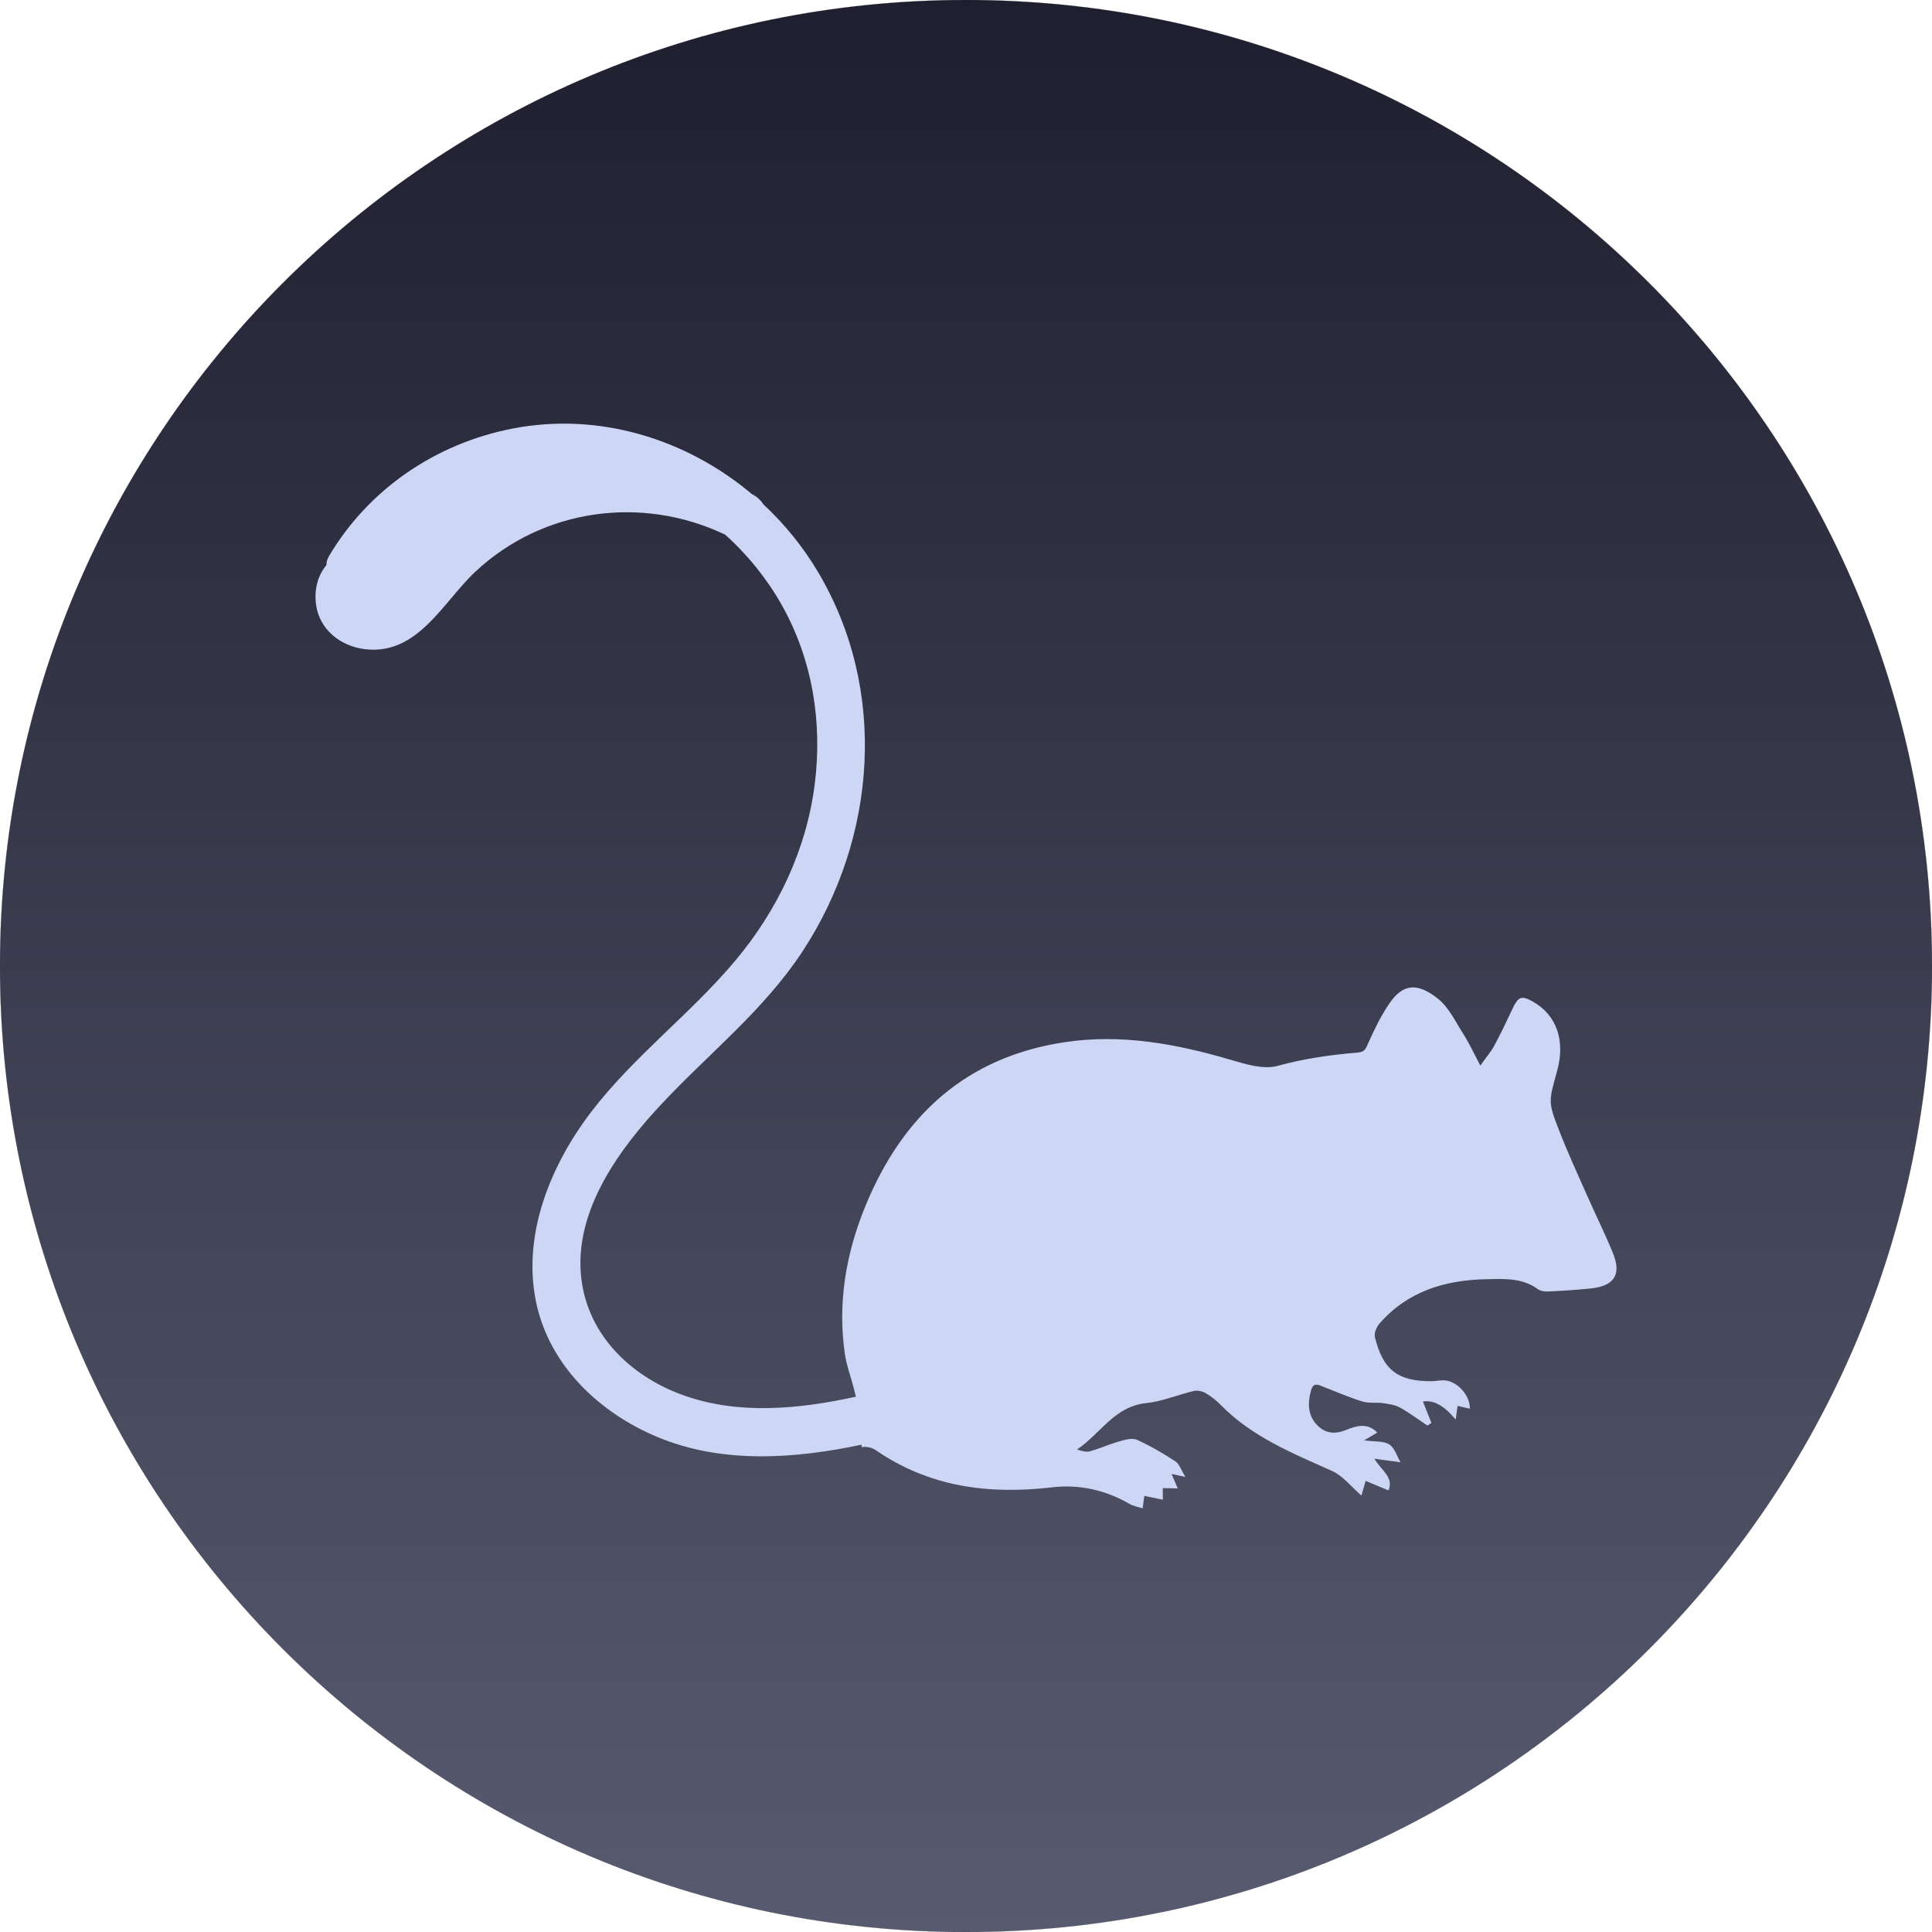
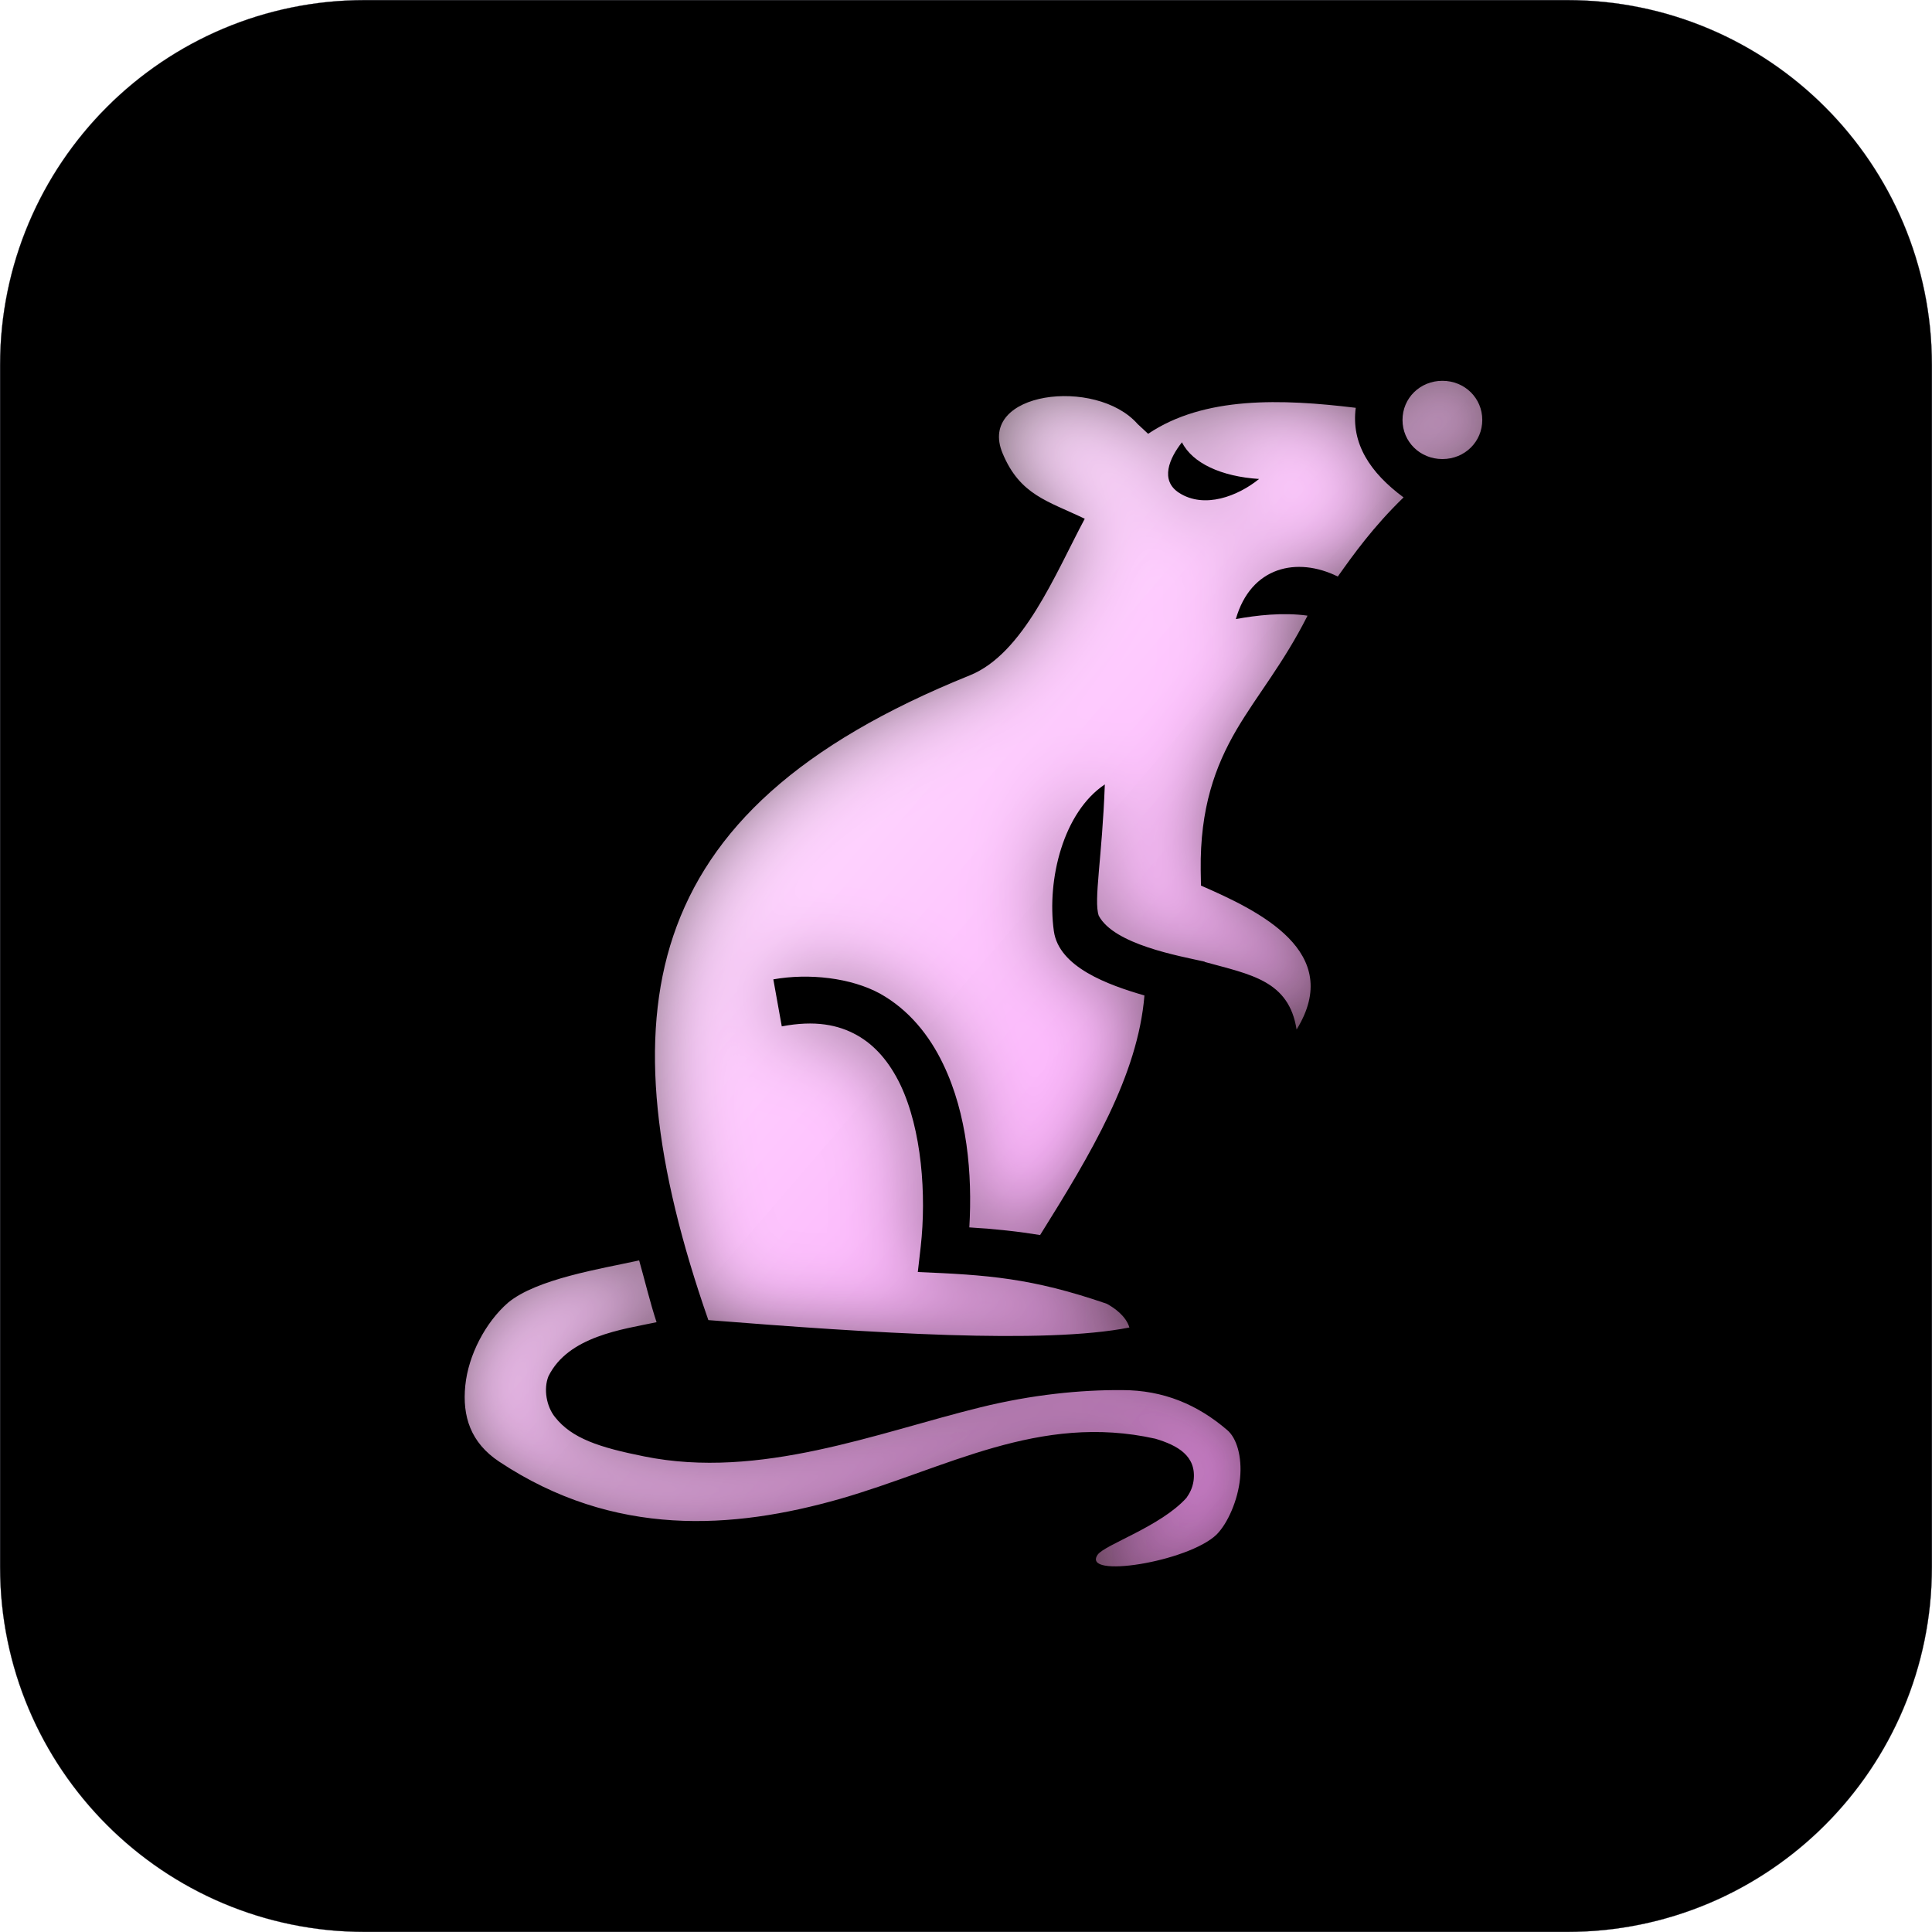
- <svg xmlns="http://www.w3.org/2000/svg" xmlns:xlink="http://www.w3.org/1999/xlink" fill="#000000" version="1.1" id="Capa_1" width="800px" height="800px" viewBox="0 0 544.345 544.345" xml:space="preserve">
-   <defs id="defs11">
-     <linearGradient id="linearGradient949-6">
-       <stop style="stop-color:#585b70;stop-opacity:1" offset="0" id="stop953" />
-       <stop style="stop-color:#1e1e2e;stop-opacity:1" offset="1" id="stop955" />
+ <svg xmlns="http://www.w3.org/2000/svg" style="height: 512px; width: 512px;" viewBox="0 0 512 512" version="1.1" id="svg26">
+   <defs id="defs18">
+     <filter id="shadow-1" height="1.16" width="1.187" x="-0.093" y="-0.08">
+       <feFlood flood-color="rgba(66, 48, 37, 1)" result="flood" id="feFlood2" />
+       <feComposite in="flood" in2="SourceGraphic" operator="out" result="composite" id="feComposite4" />
+       <feGaussianBlur in="composite" stdDeviation="15" result="blur" id="feGaussianBlur6" />
+       <feOffset dx="0" dy="0" result="offset" id="feOffset8" />
+       <feComposite in2="SourceGraphic" in="offset" operator="atop" id="feComposite10" />
+     </filter>
+     <linearGradient x1="0" x2="1" y1="0" y2="1" id="delapouite-rat-gradient-1">
+       <stop offset="0%" stop-color="#ffffff" stop-opacity="1" id="stop13" />
+       <stop offset="100%" stop-color="#fc88fc" stop-opacity="1" id="stop15" />
    </linearGradient>
-     <linearGradient xlink:href="#linearGradient949-6" id="linearGradient951" x1="276.092" y1="544.775" x2="276.092" y2="-3.937" gradientUnits="userSpaceOnUse" />
  </defs>
-   <g id="layer2">
-     <rect style="fill:url(#linearGradient951);fill-opacity:1;stroke:#1e1e2e;stroke-width:0.034" id="rect861" width="544.345" height="544.345" x="1.4648437e-05" y="1.4648437e-05" ry="272.172" />
-   </g>
-   <g id="layer1">
-     <g id="g6" style="fill:#cdd6f4;fill-opacity:1" transform="matrix(0.67339,0,0,0.67339,88.89471,88.8942)">
-       <g id="g4" style="fill:#cdd6f4;fill-opacity:1">
-         <path d="m 532.025,368.16 c -3.99,-9.033 -8.147,-18.013 -11.709,-27.218 -4.61,-11.913 -4.386,-11.999 -0.849,-24.725 3.554,-12.771 -0.086,-23.378 -9.964,-29.054 -4.888,-2.807 -6.242,-2.28 -8.71,2.995 -2.424,5.173 -4.896,10.33 -7.598,15.365 -1.313,2.448 -3.187,4.594 -5.813,8.307 -2.75,-5.157 -4.655,-9.318 -7.087,-13.142 -3.293,-5.178 -6.096,-11.224 -10.71,-14.876 -8.278,-6.544 -14.387,-6.52 -20.2,1.926 -3.562,5.174 -6.341,10.947 -8.911,16.699 -0.979,2.195 -1.411,3.681 -4.19,3.922 -11.371,0.971 -22.562,2.505 -33.713,5.593 -5.871,1.628 -13.268,-0.648 -19.58,-2.509 -22.681,-6.679 -45.61,-10.938 -69.241,-7.438 -41.62,6.164 -68.323,30.938 -83.807,68.943 -8.07,19.812 -11.566,40.417 -8.417,61.792 0.657,4.451 2.285,8.76 3.439,13.142 0.404,1.53 0.784,3.064 1.139,4.504 -23.986,5.215 -49.335,7.736 -72.648,-0.775 -22.55,-8.233 -40.588,-26.312 -42.461,-50.983 -2.056,-27.05 16.349,-52.102 33.791,-70.719 19.85,-21.188 42.897,-39.327 58.973,-63.831 31.167,-47.52 35.814,-109.483 6.45,-158.839 -6.259,-10.522 -13.986,-20 -22.803,-28.217 -1.082,-1.717 -2.668,-3.174 -4.598,-4.19 -0.086,-0.045 -0.171,-0.086 -0.253,-0.126 C 155.089,51.572 118.418,40.226 82.146,47.362 50.155,53.654 22.117,72.736 5.54,100.847 c -0.665,1.126 -0.963,2.354 -0.983,3.598 -3.66,4.407 -5.157,10.237 -4.337,16.483 1.379,10.486 10.265,17.422 20.322,18.666 22.2,2.75 32.722,-19.633 46.304,-32.362 28.38,-26.594 69.87,-32.085 104.534,-15.545 9.453,8.454 17.532,18.503 23.664,29.38 12.868,22.819 17.087,48.977 13.859,74.839 -3.431,27.516 -15.594,53.012 -33.341,74.125 -18.728,22.281 -42.404,39.915 -60.14,63.094 -17.042,22.269 -29.062,51.477 -23.101,79.809 5.541,26.336 26.267,45.998 50.408,56.178 27.1,11.428 57.349,9.339 85.717,3.345 l 0.106,1.021 c 1.799,-0.326 4.223,0.151 5.716,1.179 22.456,15.513 47.384,18.744 73.815,15.651 11.48,-1.343 22.436,1.081 32.542,6.956 1.506,0.873 3.357,1.15 5.446,1.836 l 0.71,-5.218 c 2.57,0.53 4.811,0.987 7.748,1.591 -0.004,-1.615 -0.012,-3.104 -0.016,-4.851 1.905,0.036 3.859,0.077 6.25,0.126 -0.849,-1.991 -1.6,-3.754 -2.566,-6.03 1.648,0.347 2.95,0.624 5.777,1.22 -1.804,-2.909 -2.529,-5.422 -4.19,-6.507 -5.145,-3.358 -10.497,-6.496 -16.087,-9.018 -1.938,-0.873 -4.892,-0.045 -7.214,0.612 -4.194,1.184 -8.213,2.995 -12.407,4.187 -1.604,0.457 -3.484,-0.069 -5.431,-0.764 9.719,-6.471 15.582,-17.992 28.862,-19.376 6.765,-0.701 13.297,-3.517 20,-5.083 1.518,-0.355 3.554,0.094 4.933,0.897 2.302,1.338 4.476,3.056 6.341,4.965 13.072,13.366 29.938,20.14 46.536,27.594 4.606,2.068 8.078,6.658 12.306,10.294 0.412,-1.444 0.975,-3.424 1.75,-6.145 3.239,1.354 6.386,2.664 9.56,3.99 2.342,-5.427 -2.893,-8.332 -5.933,-13.261 l 10.987,1.498 c -1.514,-2.559 -2.464,-6.03 -4.716,-7.467 -2.366,-1.514 -5.978,-1.081 -10.551,-1.701 2.696,-1.587 3.994,-2.351 5.532,-3.256 -4.19,-4.374 -9.021,-2.733 -13.154,-1.069 -4.957,2 -8.964,1.285 -12.293,-2.358 -3.753,-4.112 -3.668,-9.229 -2.244,-14.3 1.028,-3.664 3.383,-2.13 5.598,-1.257 5.296,2.085 10.547,4.337 15.978,5.998 2.636,0.808 5.655,0.261 8.458,0.66 2.439,0.348 5.063,0.706 7.156,1.865 3.998,2.211 7.679,4.994 11.489,7.54 0.555,-0.38 1.114,-0.76 1.669,-1.135 -1.191,-3.011 -2.387,-6.021 -3.55,-8.947 4.443,-0.653 8.621,1.485 13.709,7.548 l 0.779,-5.72 c 1.783,0.412 3.439,0.795 5.145,1.191 0.155,-5.749 -5.602,-11.869 -11.04,-11.886 -1.673,-0.004 -3.35,0.372 -5.022,0.376 -14.076,0.036 -20.307,-4.685 -23.664,-18.446 -0.408,-1.664 0.665,-4.259 1.905,-5.675 11.815,-13.493 27.312,-18.205 44.7,-18.561 7.568,-0.154 15.011,-0.628 21.604,4.187 1.105,0.808 2.897,1.016 4.346,0.946 5.871,-0.285 11.75,-0.641 17.597,-1.248 10.09,-1.053 13.146,-5.806 9.363,-15.007 -3.313,-8.088 -7.218,-15.934 -10.756,-23.939 z" id="path2" style="fill:#cdd6f4;fill-opacity:1" />
-       </g>
-     </g>
+   <rect style="fill:#000000;stroke:#1e1e2e;stroke-width:0.05" id="rect1015" width="511.95" height="511.95" x="0.025" y="0.025" ry="96.719" rx="96.719" />
+   <g class="" style="" transform="translate(2,2)" id="g24">
+     <path d="M433.5 31.6c-8.5 0-15.1 6.58-15.1 14.81s6.6 14.81 15.1 14.81 15.1-6.58 15.1-14.81S442 31.6 433.5 31.6zM267 59.05c6.6 15.84 17.1 18.03 31.1 24.77-11.2 20.98-23.2 51.08-43.5 59.28-64.7 26.1-98.7 58.3-112.3 98.7-13.1 39-7 87.2 13.3 145.4 61.8 4.9 127.3 9.2 159.4 2.8-1.3-4.4-5.8-7.5-8.6-9-28.5-9.8-45.2-10.9-71.5-12l1.1-9.6c2.2-19.6.4-44.3-7.7-61.3-4.1-8.5-9.5-14.9-16.5-18.8-7-3.9-15.8-5.7-28.4-3.3l-3.2-17.8c13.5-2.4 29.4-.6 40.4 5.4 10.9 6.1 18.7 15.8 23.9 26.7 9.1 18.9 11.1 41.6 9.9 61.8 10 .6 18.9 1.6 26.8 2.9 19.2-30.7 37-60.4 39.5-90.7-13.8-4-32.4-10.7-34.3-24.4-2.7-19.6 3.6-45 19.3-55.5-1 27.8-4.3 43.9-2.3 49.7 5.8 10.9 30.3 15.2 40.1 17.4v.1c17.4 4.8 31.9 7 34.8 25.6 18.2-29.5-14.4-45-36.2-54.5l-.1-5.8c-.3-23.5 5.5-39.4 13.5-53.1 8-13.6 17.7-25 26.9-43.2v-.1c-9.4-1.3-19.4-.1-27.1 1.3 5.7-19.9 23.2-23.73 38.6-16.1 5.9-8.3 13.4-18.83 24.9-29.96-12.7-9.39-19.9-20.4-18.1-33.92-28-3.4-57.4-4.45-78.6 9.84l-4-3.72c-15.7-17.87-60.9-12.3-51.1 11.11zm67.9-4.17c4 7.92 14.9 12.95 29.2 13.88-8 6.49-20.7 11.42-30.3 5.24-7.3-4.71-3.7-13.07 1.1-19.12zM129.4 364.6c-14.6 3.2-38.77 7-49.63 16-8.5 7.4-15.03 19.8-16.19 31.4-1.17 11.6 1.99 21.6 12.85 28.8C120 469.7 165 466.4 205.4 454.9c40.4-11.6 75.4-32.6 119.4-22.8 8.4 2.5 15.7 6.5 14.5 15.9-.4 2.8-1.5 4.8-2.7 6.5-9.7 10.8-30.9 17.7-33.6 21.5-6.4 9.2 34.2 2.8 45-7.6 4.2-4.2 8.1-13 8.9-21.3.8-8.3-1.3-15.3-4.9-18.3-11.2-9.6-24.1-15.1-39.8-15.1-15.7-.1-34 1.7-53.5 6.5-39.1 9.6-83.6 27.5-127.4 18.6-17-3.4-27.4-6.8-33.77-14.9-3.22-4-4.39-10.6-2.48-15.4 7.45-15.2 28.15-17.8 40.95-20.5-2.4-7.2-4.6-16.4-6.6-23.4z" fill="url(#delapouite-rat-gradient-1)" transform="translate(76.8, 76.8) scale(0.7, 0.7) rotate(0, 256, 256) skewX(0) skewY(0)" filter="url(#shadow-1)" id="path22" />
  </g>
</svg>
